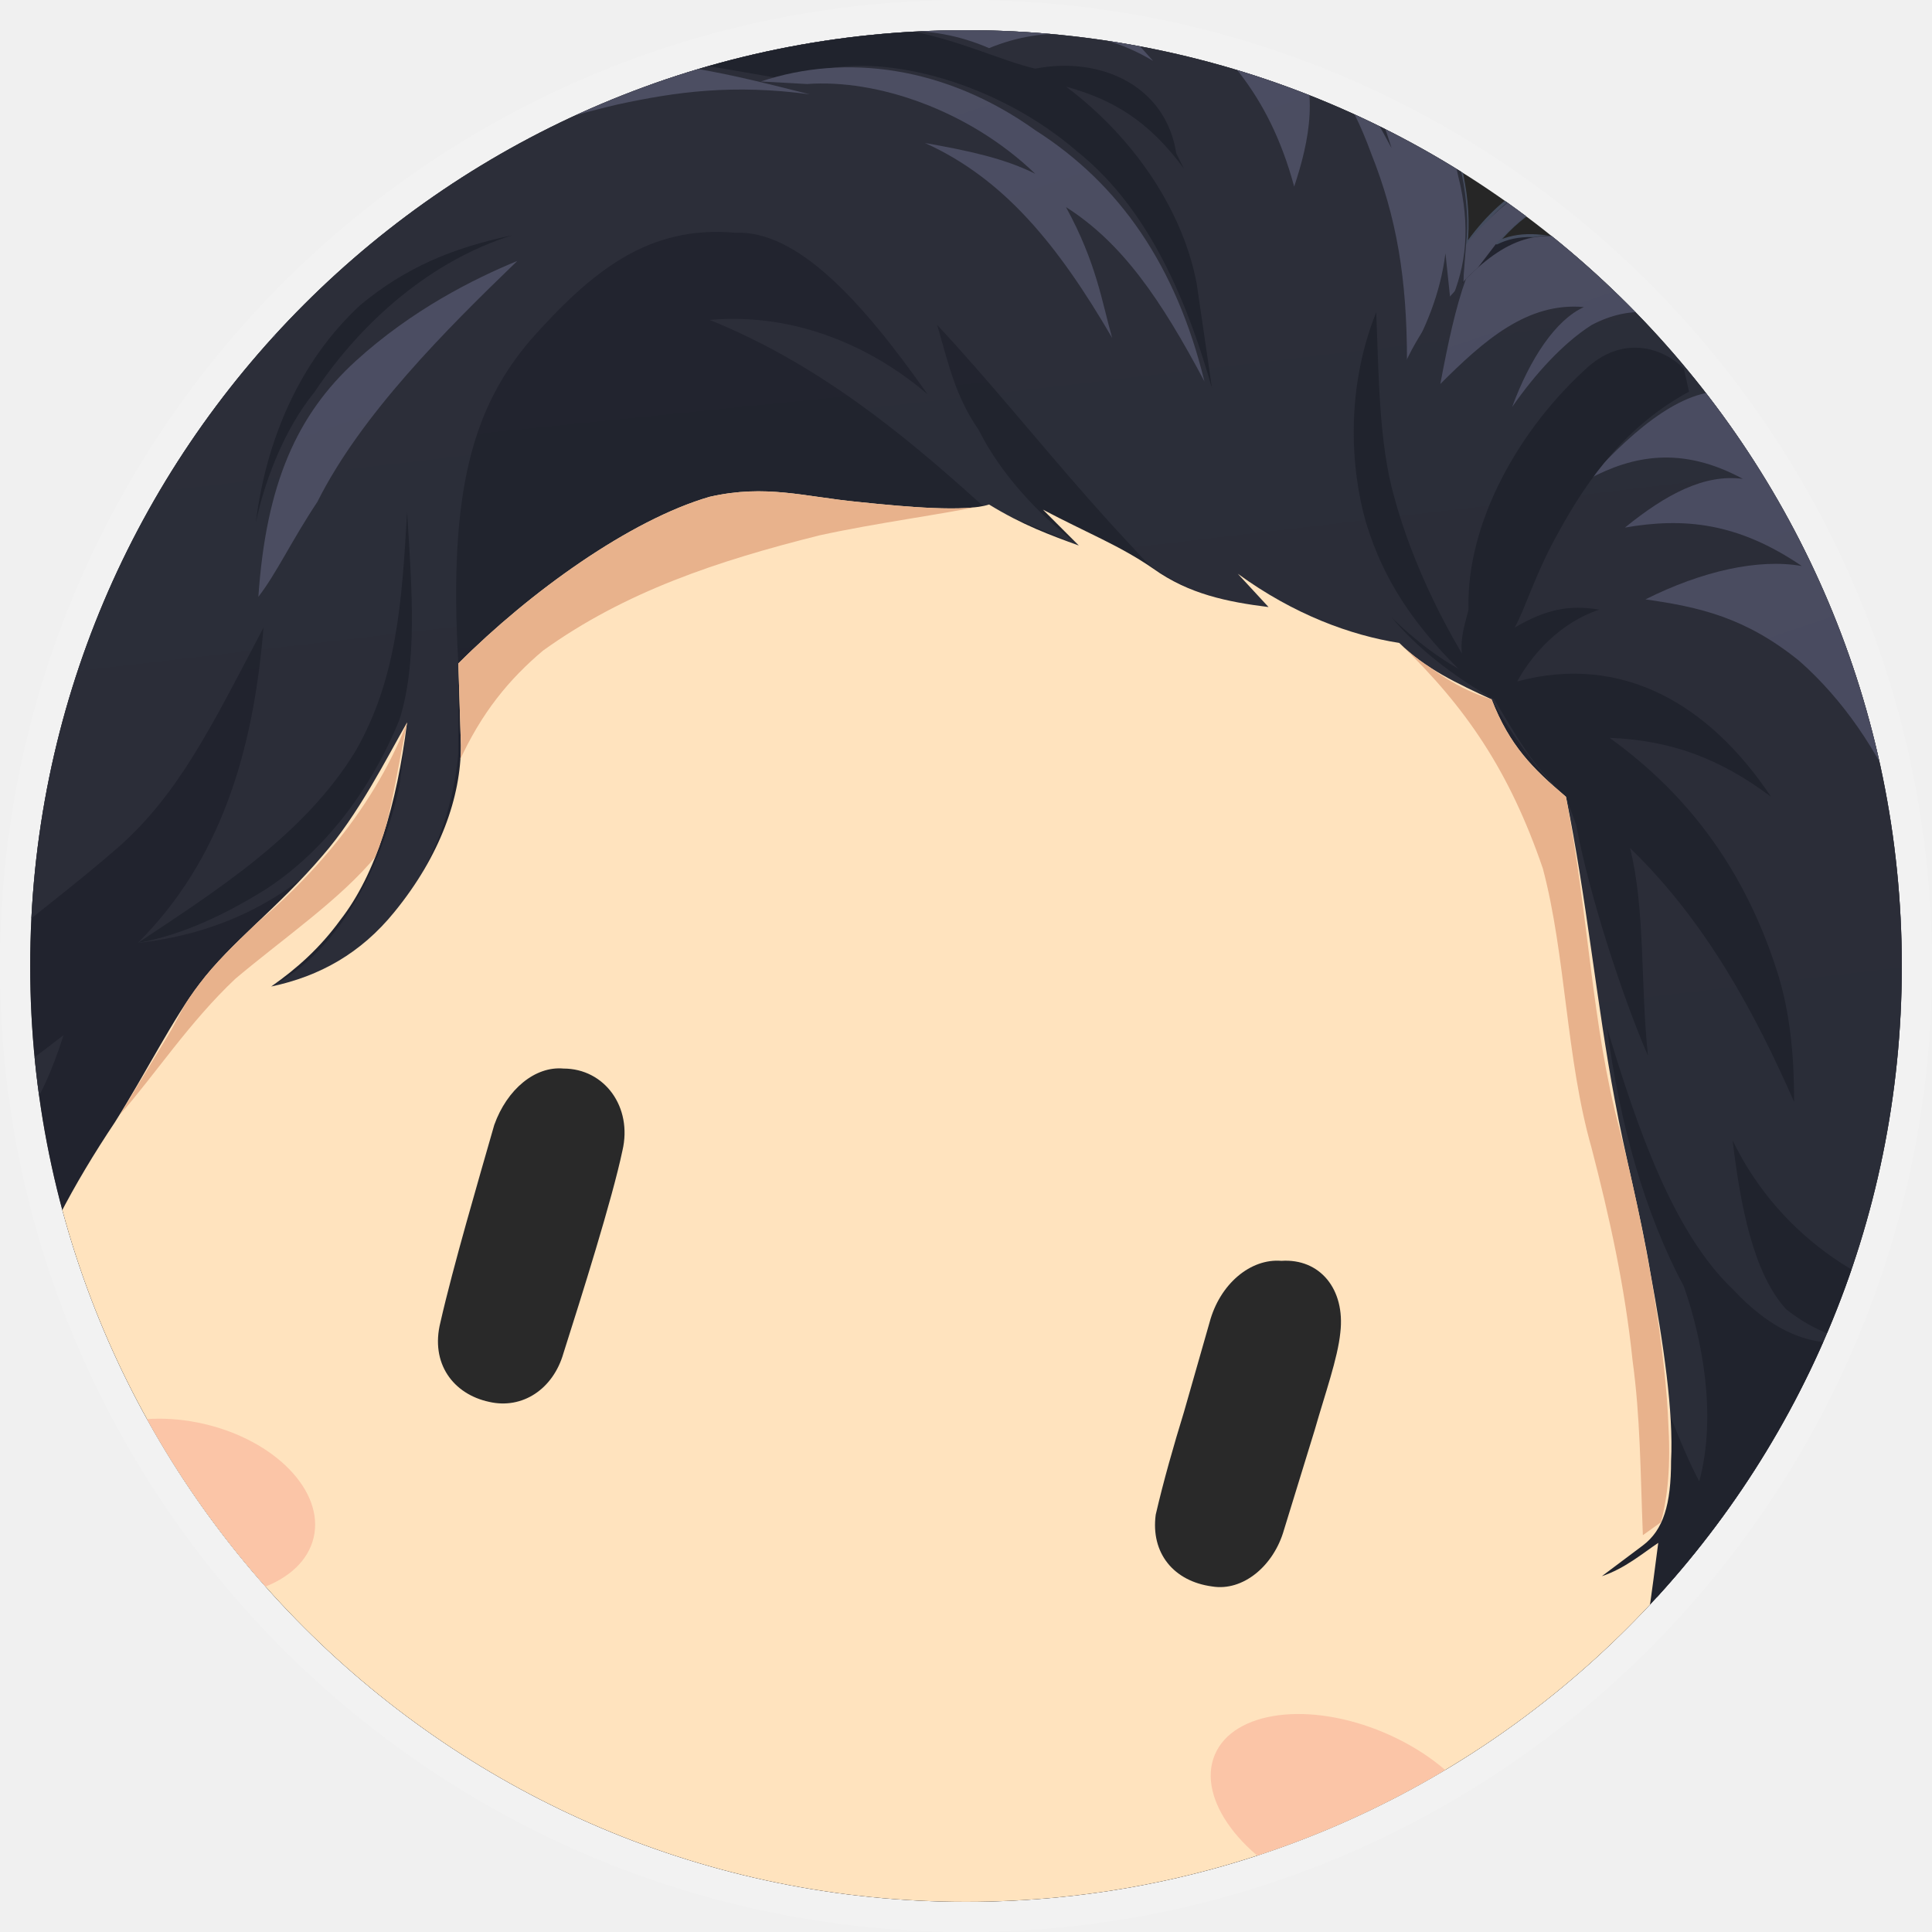
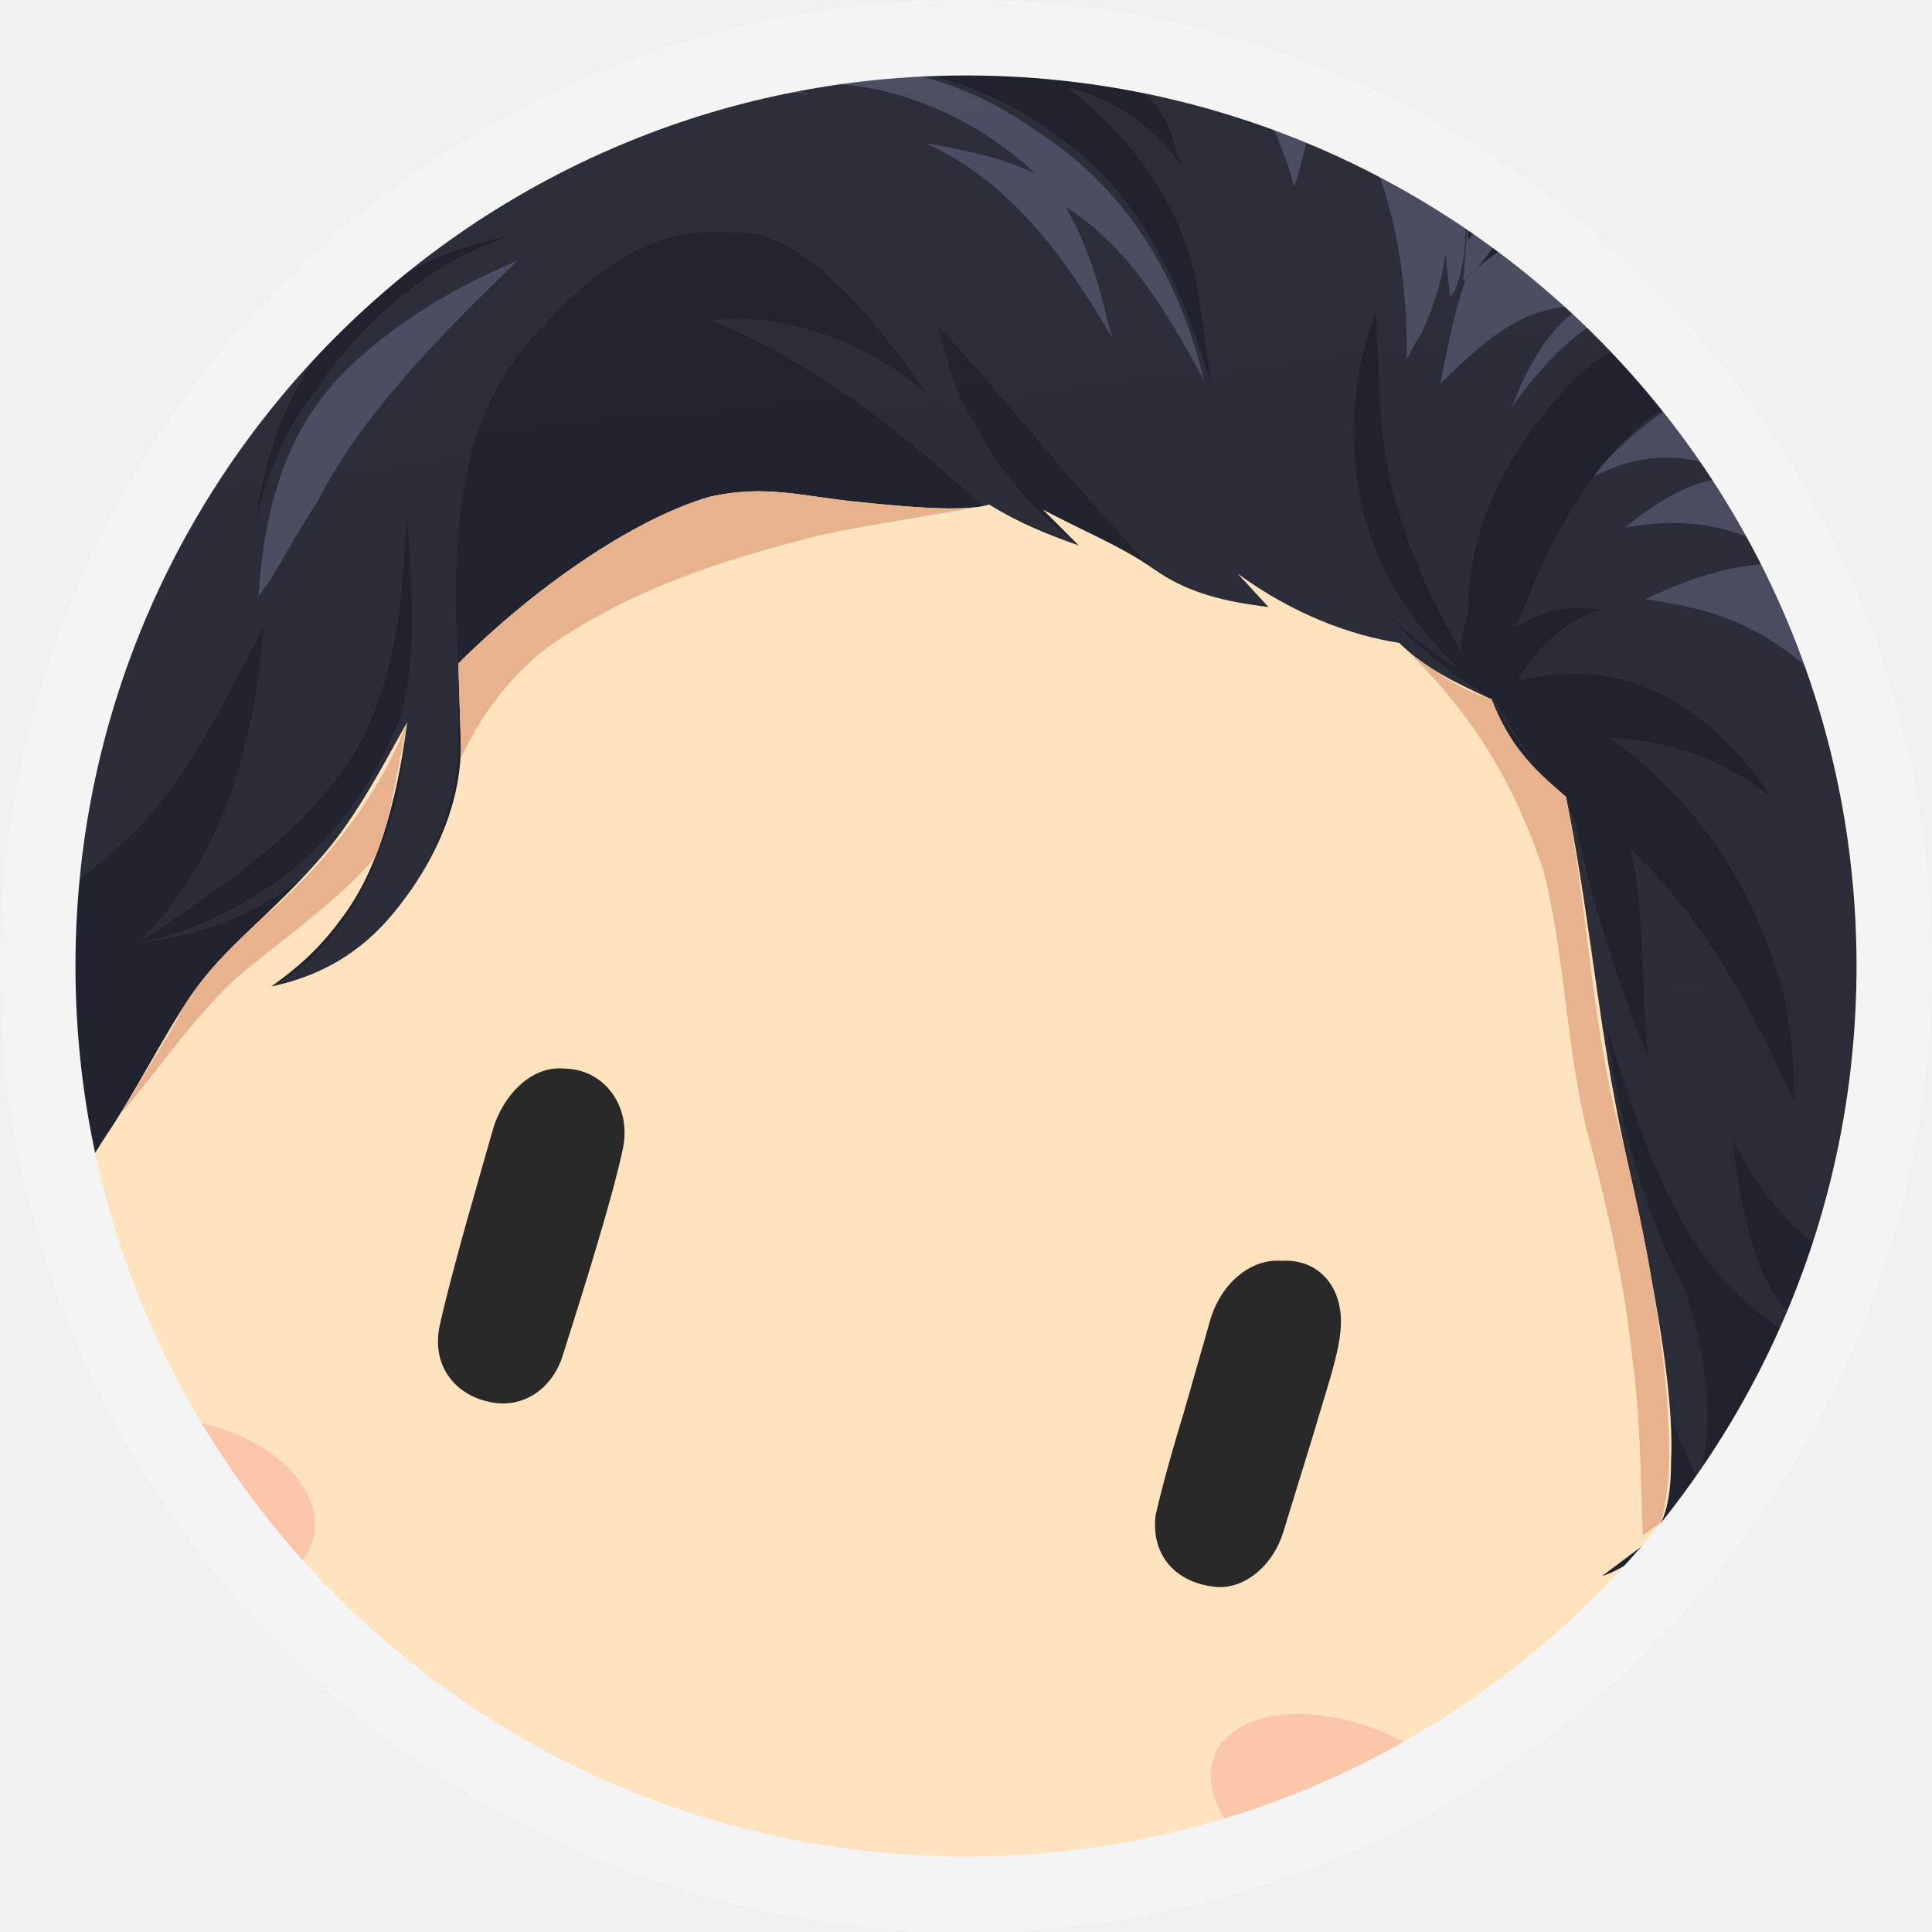
<svg xmlns="http://www.w3.org/2000/svg" height="64" viewBox="0 0 64 64" width="64">
  <defs>
    <clipPath id="disc">
      <circle cx="32" cy="32" r="31" />
    </clipPath>
  </defs>
  <circle cx="32" cy="32" fill="#262626" r="31" />
  <g clip-path="url(#disc)">
    <svg height="62" preserveAspectRatio="xMidYMid slice" viewBox="110 60 730 730" width="62" x="1" y="1">
      <defs>
        <linearGradient gradientUnits="userSpaceOnUse" id="hairBase" x1="398" x2="498" y1="40" y2="1025">
          <stop offset="0" stop-color="#22242f" />
          <stop offset="1" stop-color="#1f222c" />
        </linearGradient>
        <linearGradient gradientUnits="userSpaceOnUse" id="hairMid" x1="393" x2="485" y1="80" y2="865">
          <stop offset="0" stop-color="#2c2e39" />
          <stop offset="1" stop-color="#292c37" />
        </linearGradient>
        <linearGradient gradientUnits="userSpaceOnUse" id="hairLight" x1="470" x2="728" y1="16" y2="777">
          <stop offset="0" stop-color="#4c4e62" />
          <stop offset=".55" stop-color="#494b60" />
          <stop offset="1" stop-color="#444759" />
        </linearGradient>
        <linearGradient gradientUnits="userSpaceOnUse" id="shirt" x1="98" x2="540" y1="886" y2="1160">
          <stop offset="0" stop-color="#304570" />
          <stop offset="1" stop-color="#2e426d" />
        </linearGradient>
        <path d="m277 307c28-28 67-56 98-65 22-5 37 0 58 2 19 2 42 4 51 1 13 8 24 12 35 16l-14-14c17 9 30 14 43 23 14 10 29 13 45 15l-12-13c22 16 44 24 63 27 10 10 23 16 36 22 7 18 16 27 29 38 8 39 12 81 19 118 4 22 10 44 14 68 5 27 9 54 8 73 0 17-3 27-11 33l-16 12c9-3 16-9 22-13-5 39-10 75-24 115-7 22-13 40-22 56-10 28-23 55-37 67-41 37-94 58-138 66-46 10-94 8-144 0-49-10-97-26-138-46-25-13-51-27-69-42-30-22-55-49-73-80-15-24-23-47-28-70-2-21-1-47 9-67 6-29 13-57 23-86s23-53 39-77c12-19 23-41 33-54 12-16 31-30 48-50 14-16 25-38 33-52-4 32-12 59-26 77-8 11-17 19-27 26 19-4 35-13 48-29 18-22 26-45 26-65z" id="faceShape" />
        <clipPath id="faceClip">
          <use href="#faceShape" />
        </clipPath>
      </defs>
      <path d="m0 396c8-22 18-37 31-53-3-7-5-14-6-21-2-19 6-42 21-59 14-18 34-30 57-40 9-39 35-75 69-101 23-17 50-23 82-27 24-18 52-25 85-23 38-35 75-54 120-60 36-7 54 0 87 8 29-2 57 0 77 18 29 27 51 71 47 106 14-20 33-32 53-28 24 0 46 26 53 48 3 14 1 29-3 37 17 9 37 35 44 54 36 17 64 29 81 59 17 29 20 62 7 100 9 12 18 25 24 39 7 18 10 33 5 46-5 14-14 27-23 35 2 27-3 63-20 88 8 21 10 43 6 66-6 29-25 51-47 63 2 14 13 25 29 27-10 7-21 8-31 7-11 31-39 58-74 70-7 13-5 24 12 20-9 10-21 14-33 14-13 21-40 29-67 14-10 17-12 32 0 42 10 11 21 9 34 2-10 22-28 28-47 26 11 20-4 43-22 52-20 11-41 6-55-10 15 10 30-7 34-13-20-2-38-15-46-25-9 14-9 32 10 45-11 1-20-4-28-10-24 5-53-4-70-25-16 13-36 13-51 3l-271-124-7 29c-21-11-36-27-48-46-14 1-21-5-28-15l10 16c-15-8-26-25-35-41-14 10-31 0-41-10 12 3 23-8 31-20-14 3-27-2-33-6-13-2-20-13-23-22zm112-178c12-40 45-78 88-99-22 24-39 48-53 71-13 9-25 19-35 28zm-78 118c-5-8-5-15-3-27 6-36 35-62 77-79-23 24-45 51-54 87zm648-193c23-27 45-21 63-8 17 15 24 31 24 50-18-24-35-34-54-41-15-5-25-5-33-1zm167 145c30 18 51 50 56 78 1 16-4 28-8 38l-7-9c-3-28-16-58-31-87zm69 170c9 17 14 26 12 33-4 15-12 24-19 31l-2-15c9-18 11-32 9-49z" fill="url(#hairBase)" fill-rule="evenodd" stroke="#444c5e" stroke-linejoin="round" stroke-width="1.15" />
      <path d="m103 223c9-39 35-75 69-101 22-16 49-23 82-27l-12 9c-31 5-60 23-83 46-22 24-37 46-47 68z" fill="url(#hairLight)" />
      <path d="m30 342c-9-12-6-30-1-46 10-32 38-56 74-73l6 5c-23 11-44 26-61 46-16 20-21 42-16 55l4 8z" fill="#4b4f63" />
      <path d="m669 145c14-18 32-31 48-30 17-1 31 7 43 21 12 15 20 38 17 51-1 6-2 11-4 15l-5-7c4-12 1-29-5-41-8-15-22-27-36-30-17-5-31 4-45 19l-13 17z" fill="url(#hairLight)" />
      <path d="m817 255c38 16 64 29 80 57 17 31 21 61 8 102l-7-10c7-18 9-33 3-54-7-24-22-46-52-62l-18-10z" fill="url(#hairLight)" />
      <path d="m918 446c14 17 21 33 17 50-5 17-15 30-24 38l-1-12c12-9 19-22 20-34 2-11-6-24-12-32z" fill="#45495b" />
      <path d="m338 72c39-35 76-54 121-60 36-7 54 0 87 8 29-2 57 0 77 18 29 27 51 71 47 106l-1 13c-8 26-8 61 0 101 2 27 6 48 12 63-44-19-98-43-134-52-44-45-79-97-121-129-28-21-51-44-88-68z" fill="url(#hairMid)" />
      <path d="m339 72c37-35 78-54 120-60 23-4 37-3 50 0l37 8c-16-1-27 4-37 7-31-11-59-9-82-2-28 11-47 28-60 49l-7-1c12-15 26-26 42-33-23 11-43 23-56 32z" fill="url(#hairLight)" />
      <path d="m410 67c32-20 67-31 99-40 17-6 26-7 37-7 29-1 58 2 76 18 23 20 39 51 45 79 5 20 3 35-3 49l-2-19c-2 16-8 30-15 42 0-32-4-56-14-81-8-22-18-36-30-43 10 18 6 38 0 56-10-37-29-56-51-72-13-5-30-9-41-9 16 8 28 22 37 32-20-12-42-14-64-5-23-10-46-8-74 0z" fill="url(#hairLight)" />
      <path d="m556 31c28 5 49 13 61 28 13 16 19 31 24 47-16-30-34-58-85-75z" fill="#2a2c37" />
      <path d="m369 74c32-11 57-19 83-14 21 4 37 12 50 15 26-5 51 7 55 33l3 6c-14-19-28-27-46-32 28 21 46 50 51 77l6 41c-12-43-29-74-53-93-29-25-70-37-97-32l-27 6z" fill="#20232d" />
      <path d="m670 157c18-18 33-21 52-12 18 8 32 20 42 36l9 20c16 9 37 35 44 54 28 13 48 24 63 42 12 21 21 46 19 72-7-20-20-48-50-81 10 27 12 50 15 73l27 33c11 14 24 31 32 48 11 23 10 46-4 63l-9 3c3 33 2 64-6 88-4 13-9 22-14 29 8 21 10 41 6 62-6 30-24 51-46 64 2 14 14 26 29 27-20 13-40 6-62-1-25 4-47-2-63-11-13 26-31 45-54 53 17-42 30-84 38-119 9-31 10-55 9-80-2-36-11-69-18-102-8-39-14-102-21-159-12-13-20-24-28-38-17-17-31-41-41-70-7-27 2-60 21-83z" fill="url(#hairMid)" />
      <path d="m670 157c17-17 31-21 51-12 19 8 34 21 43 36-13-13-30-14-45-6-11 7-22 19-31 32 7-19 17-34 28-39-22-2-39 13-56 30 3-16 6-30 10-41z" fill="url(#hairLight)" />
      <path d="m773 201c17 9 37 36 44 54 18 9 34 16 47 25-1 26 0 58 0 81l27 33c14 16 27 35 30 55 1 23-5 44-13 58 4 32 4 60-3 81-5 18-9 27-18 38 13-38 19-76 12-112-5-31-21-56-28-87l-12-30c2 18 3 37 0 44-5-56-25-105-59-135-21-17-39-21-60-24 22-11 44-16 61-13-25-17-46-19-69-15 16-13 31-21 46-19-24-13-43-9-60 0 19-21 38-36 55-34z" fill="url(#hairLight)" />
      <path d="m0 396c12-33 37-59 66-82 24-18 46-36 74-50-36 9-61 25-85 53 2-24 18-48 36-72 18-25 48-50 78-69l38-21c11-31 27-48 47-60 24-18 52-25 85-23 31-2 63 9 85 9 39-3 79 18 107 51 31 36 48 92 73 135 23 26 47 39 76 54-17-8-33-16-37-22-18-3-37-13-62-27l12 13c-19-1-35-8-46-16-18-17-32-48-51-77-19-34-29-45-54-59 27 33 20 57 38 83 8 16 22 32 39 45l-38-16c-31-28-64-55-106-72 34-3 64 11 85 29-26-37-51-64-75-63-34-3-56 15-80 42-22 26-32 58-28 126v35c-4 45-33 85-73 91 27-14 43-47 50-78l3-25c-5 15-12 30-21 42-21 24-48 40-84 44 32-32 45-74 49-123-20 38-33 65-57 86-31 27-64 48-84 76 2-40 16-79 40-104-24 13-44 35-62 54l18-36c-23 16-42 45-56 72z" fill="url(#hairMid)" />
      <path d="m205 180c4-25 14-50 31-69 21-25 51-38 79-39 38-3 71 6 99 13-30-4-52-1-75 4-43 10-81 27-106 52-11 11-21 26-28 39z" fill="url(#hairLight)" />
      <path d="m395 80c33-11 72-6 107 19 33 21 55 53 66 98-17-32-32-54-54-68 12 22 14 37 18 51-21-36-42-62-73-76 17 3 31 6 43 12-26-25-62-37-89-35z" fill="url(#hairLight)" />
      <path d="m70 284c18-35 56-82 101-106l38-24c-30 44-63 65-91 88-22 15-38 31-48 42z" fill="url(#hairLight)" />
      <path d="m298 140c-32 10-59 34-77 61-13 16-20 37-23 51 4-32 17-63 41-85 17-14 35-22 59-27z" fill="#20232d" />
      <path d="m300 150c-28 27-61 60-78 94-10 15-16 28-23 37 3-44 15-71 38-92 22-20 46-32 63-39z" fill="url(#hairLight)" />
      <path d="m257 248c2 31 4 59-3 81-11 27-29 51-52 66-16 10-33 18-50 21 30-20 65-42 85-75 16-28 18-58 20-93z" fill="#20232d" />
      <path d="m0 477c9-16 18-33 25-51-2 13 0 23 3 32-15 21-21 40-24 67 24-12 42-29 61-51l-26 8c23-16 46-31 71-48-8 18-16 35-29 50l42-32c-9 28-18 41-41 54-28 18-56 31-82 29z" fill="url(#hairMid)" />
      <path d="m0 539 14 10c-7 5-10 9-14 13z" fill="#303340" />
      <path d="m11 615c-1-16-2-29 7-38l20-11c-13 13-17 25-22 39z" fill="#2c2f3b" />
      <path d="m0 746c20 11 42 9 55 2-3 18-11 23-26 27-13-2-22-10-29-24z" fill="#2c2f3b" />
      <path d="m25 799c15 2 26-8 31-20-8 17-14 23-20 24 12 8 23 9 29 7-12 9-29-1-40-11z" fill="#292d38" />
      <path d="m635 170c-12 30-10 61-4 82 7 23 20 44 49 69-17-24-31-53-38-79-6-21-6-48-7-72z" fill="#20232d" />
      <path d="m671 286c-1-34 20-71 47-95 14-12 29-7 37 1l2 9c-24 13-39 33-51 55-9 16-13 30-17 37 12-7 21-9 33-7-15 5-26 17-32 28 41-11 75 9 99 45-20-15-39-22-63-23 32 23 53 53 65 90 6 18 7 37 7 52-15-34-34-70-64-99 6 24 4 53 7 81-10-23-23-63-28-90l-4-11c-14-13-20-25-28-38-16-9-30-20-40-32 9 9 21 18 30 22-5-9-2-17 0-25z" fill="#20232d" />
      <path d="m725 449c12 40 26 80 49 102 14 15 30 24 49 20 18-4 27-19 28-72 2 44-2 79-8 105-8 29-30 56-54 67 9-2 17-4 25-10l-19 30c34-15 51-38 64-68-5 26-19 45-17 70 18-10 30-28 38-53 9 37 0 72-21 91-16 14-34-1-50-16 2 14 7 26 15 39-24-5-46-24-54-42 4 24 19 48 47 65-24 8-47 0-63-11-13 26-31 45-54 53 19-44 30-84 38-119 8-28 8-41 8-56 1-28-5-58-11-84 10 29 19 53 26 66 7-26 1-56-6-76-15-28-25-63-30-101z" fill="#20232d" />
      <path d="m774 493c13 27 36 48 64 59 8-16 11-32 13-53 3 26 0 49-4 64-17 15-38 7-52-4-13-14-18-41-21-66z" fill="#20232d" />
      <path d="m866 470c15 32 14 61 12 70l3-15c4 29-7 55-32 80 6-16 9-28 10-39-10 6-23 9-35 7 15-5 27-16 39-30 8-24 7-50 3-73z" fill="url(#hairLight)" />
      <path d="m848 733c-13 10-8 31 2 40 9 7 20 8 29 5-13 9-28 10-46 4-16-7-29-19-39-32 6 14 14 23 23 28-22 5-45-3-62-12 8-13 13-33 15-54 11 23 30 37 54 42-9-13-12-25-15-39 14 17 27 24 39 18z" fill="#2e303d" />
      <path d="m848 733c0 21 5 35 19 42 5 2 9 3 12 3-14 6-27 3-35-3-9-7-7-27-4-35z" fill="#454759" />
      <path d="m774 855c-13 10-25 23-41 34-17 16-30 16-47 14 13 12 28 9 42 3 11-4 21-11 25-17 12 0 24-5 33-14-9 4-19 1-16-9z" fill="#2b2e39" />
      <path d="m685 903c-10 18-11 33 0 42 11 12 25 8 35 2-10 20-27 28-46 26 4 6 5 13 3 21-4 18-16 30-34 34-16 5-33 2-47-13 5 4 9 6 17 4 11-4 21-18 20-32 1-12-5-24-5-39 3 6 10 15 22 21-5-11-1-24 5-36 8-14 18-22 30-30z" fill="#2d303c" />
      <path d="m0 877c43-4 91-1 124 8 19-3 30 2 43 11l8 27c66 49 179 82 267 68 13 8 32 24 44 38 28 18 67 47 99 75 28 23 50 41 65 56h-650z" fill="url(#shirt)" />
      <path d="m154 887c-9 2-13 15-11 38l5 9c5-15 14-27 19-38z" fill="#253454" />
      <path d="m442 991c12 6 19 16 24 32l-14 17-19-21c-2-11 3-21 9-28z" fill="#253453" />
      <path d="m175 864c-1 23-12 46-28 59l-4 2c7 30 22 59 41 82 22 27 56 50 90 64 31 12 62 16 91 12 36-5 65-20 87-43-14-13-21-19-19-29 2-19 15-37 30-51-87-7-209-51-288-96z" fill="#ffe3be" />
      <path d="m175 864c-2 23-12 48-28 59l-4 2c9 45 37 81 73 112 55 5 101-5 141-18 36-11 65-22 88-33 4-9 12-19 18-26-87-7-209-51-288-96z" fill="#e8b28c" />
      <path d="m434 1019c6 7 12 14 18 21-4 6-10 12-14 16-3-14-6-26-4-37z" fill="#eab58e" />
      <path d="m122 885c-18 21-22 55-15 86 10 41 36 80 70 111 44 40 101 57 150 57 20 2 37 1 48-2 41-11 79-32 100-55 14-17 18-35 12-53l-23-22c5 14 2 46-3 57-11 26-38 44-69 57-24 12-44 9-64 10-56 0-104-20-144-53-34-28-56-60-67-96-12-35-8-69 5-97z" fill="#26385e" />
      <path d="m0 1066c21-33 38-66 52-97-10 44-22 88-36 138l-16 43z" fill="#26385d" />
      <path d="m62 572c-15 6-28 16-40 31-12 13-14 32-13 50 0 21 7 39 23 52 11 9 24 12 41 11l16-39-8-28c-17-19-23-38-19-77z" fill="#ffdab5" />
      <path d="m62 573c-6 30 0 56 19 76l-6 14c-5-3-9-6-15-8-15-6-23-28-18-48l2-7c-9 3-18 6-25 10 10-18 26-30 43-37z" fill="#e8b18b" />
      <path d="m753 766c11 8 25 15 38 16-4 26-13 47-27 67-15 23-32 41-51 47-16 5-37 0-51-9 15-14 28-36 37-67 22-10 41-30 54-54z" fill="#ffdab5" />
      <path d="m754 766c13 10 26 15 37 16-3 15-7 29-15 41-4-12-9-17-16-26-8 19-18 31-32 36-13 6-23 2-36 8l8-22c24-11 42-31 54-53z" fill="#e8b18b" />
      <use fill="#ffe3be" href="#faceShape" />
      <g clip-path="url(#faceClip)" fill="#e8b28c">
        <path d="m277 307c28-28 67-56 98-65 22-5 37 0 58 2 19 2 42 4 51 1-19 4-43 7-66 12-40 10-76 22-108 45-13 11-24 24-33 44z" />
        <path d="m257 330c-5 25-7 40-12 52-14 17-36 32-55 48-18 17-31 37-45 53l20-33c10-19 14-24 25-35 26-20 53-49 67-85z" />
        <path d="m644 299c13 11 23 18 36 22 9 19 16 26 29 38 9 47 10 89 21 130 11 44 18 87 19 116 1 18-1 30-3 37l-7 5c-1-26-1-46-4-68-3-29-9-56-16-83-10-35-10-75-19-109-13-38-30-63-56-88z" />
      </g>
      <ellipse cx="170.2" cy="636.2" fill="#fbc5a7" rx="51.7" ry="33.5" transform="matrix(.9744 .225 -.225 .9744 147.5 -21.98)" />
      <ellipse cx="625" cy="755.1" fill="#fbc5a7" rx="57.5" ry="33.7" transform="matrix(.9205 .3907 -.3907 .9205 344.7 -184.2)" />
      <g fill="#292929">
        <path d="m291 487c5-14 16-23 27-22 16 0 27 15 23 32-4 19-16 57-23 79-4 14-16 22-29 19-14-3-23-15-19-31 5-22 15-56 21-77z" />
        <path d="m570 564c4-15 16-25 28-24 15-1 25 11 23 28-1 10-6 24-10 38l-12 39c-4 14-16 24-28 22-15-2-24-13-22-28 3-13 7-27 11-40z" />
      </g>
    </svg>
  </g>
-   <circle cx="32" cy="32" fill="none" r="31.5" stroke="#ffffff" stroke-opacity=".16" />
+   <circle cx="32" cy="32" fill="none" r="30.75" stroke="#f4f4f5" stroke-width="2.5" />
</svg>
